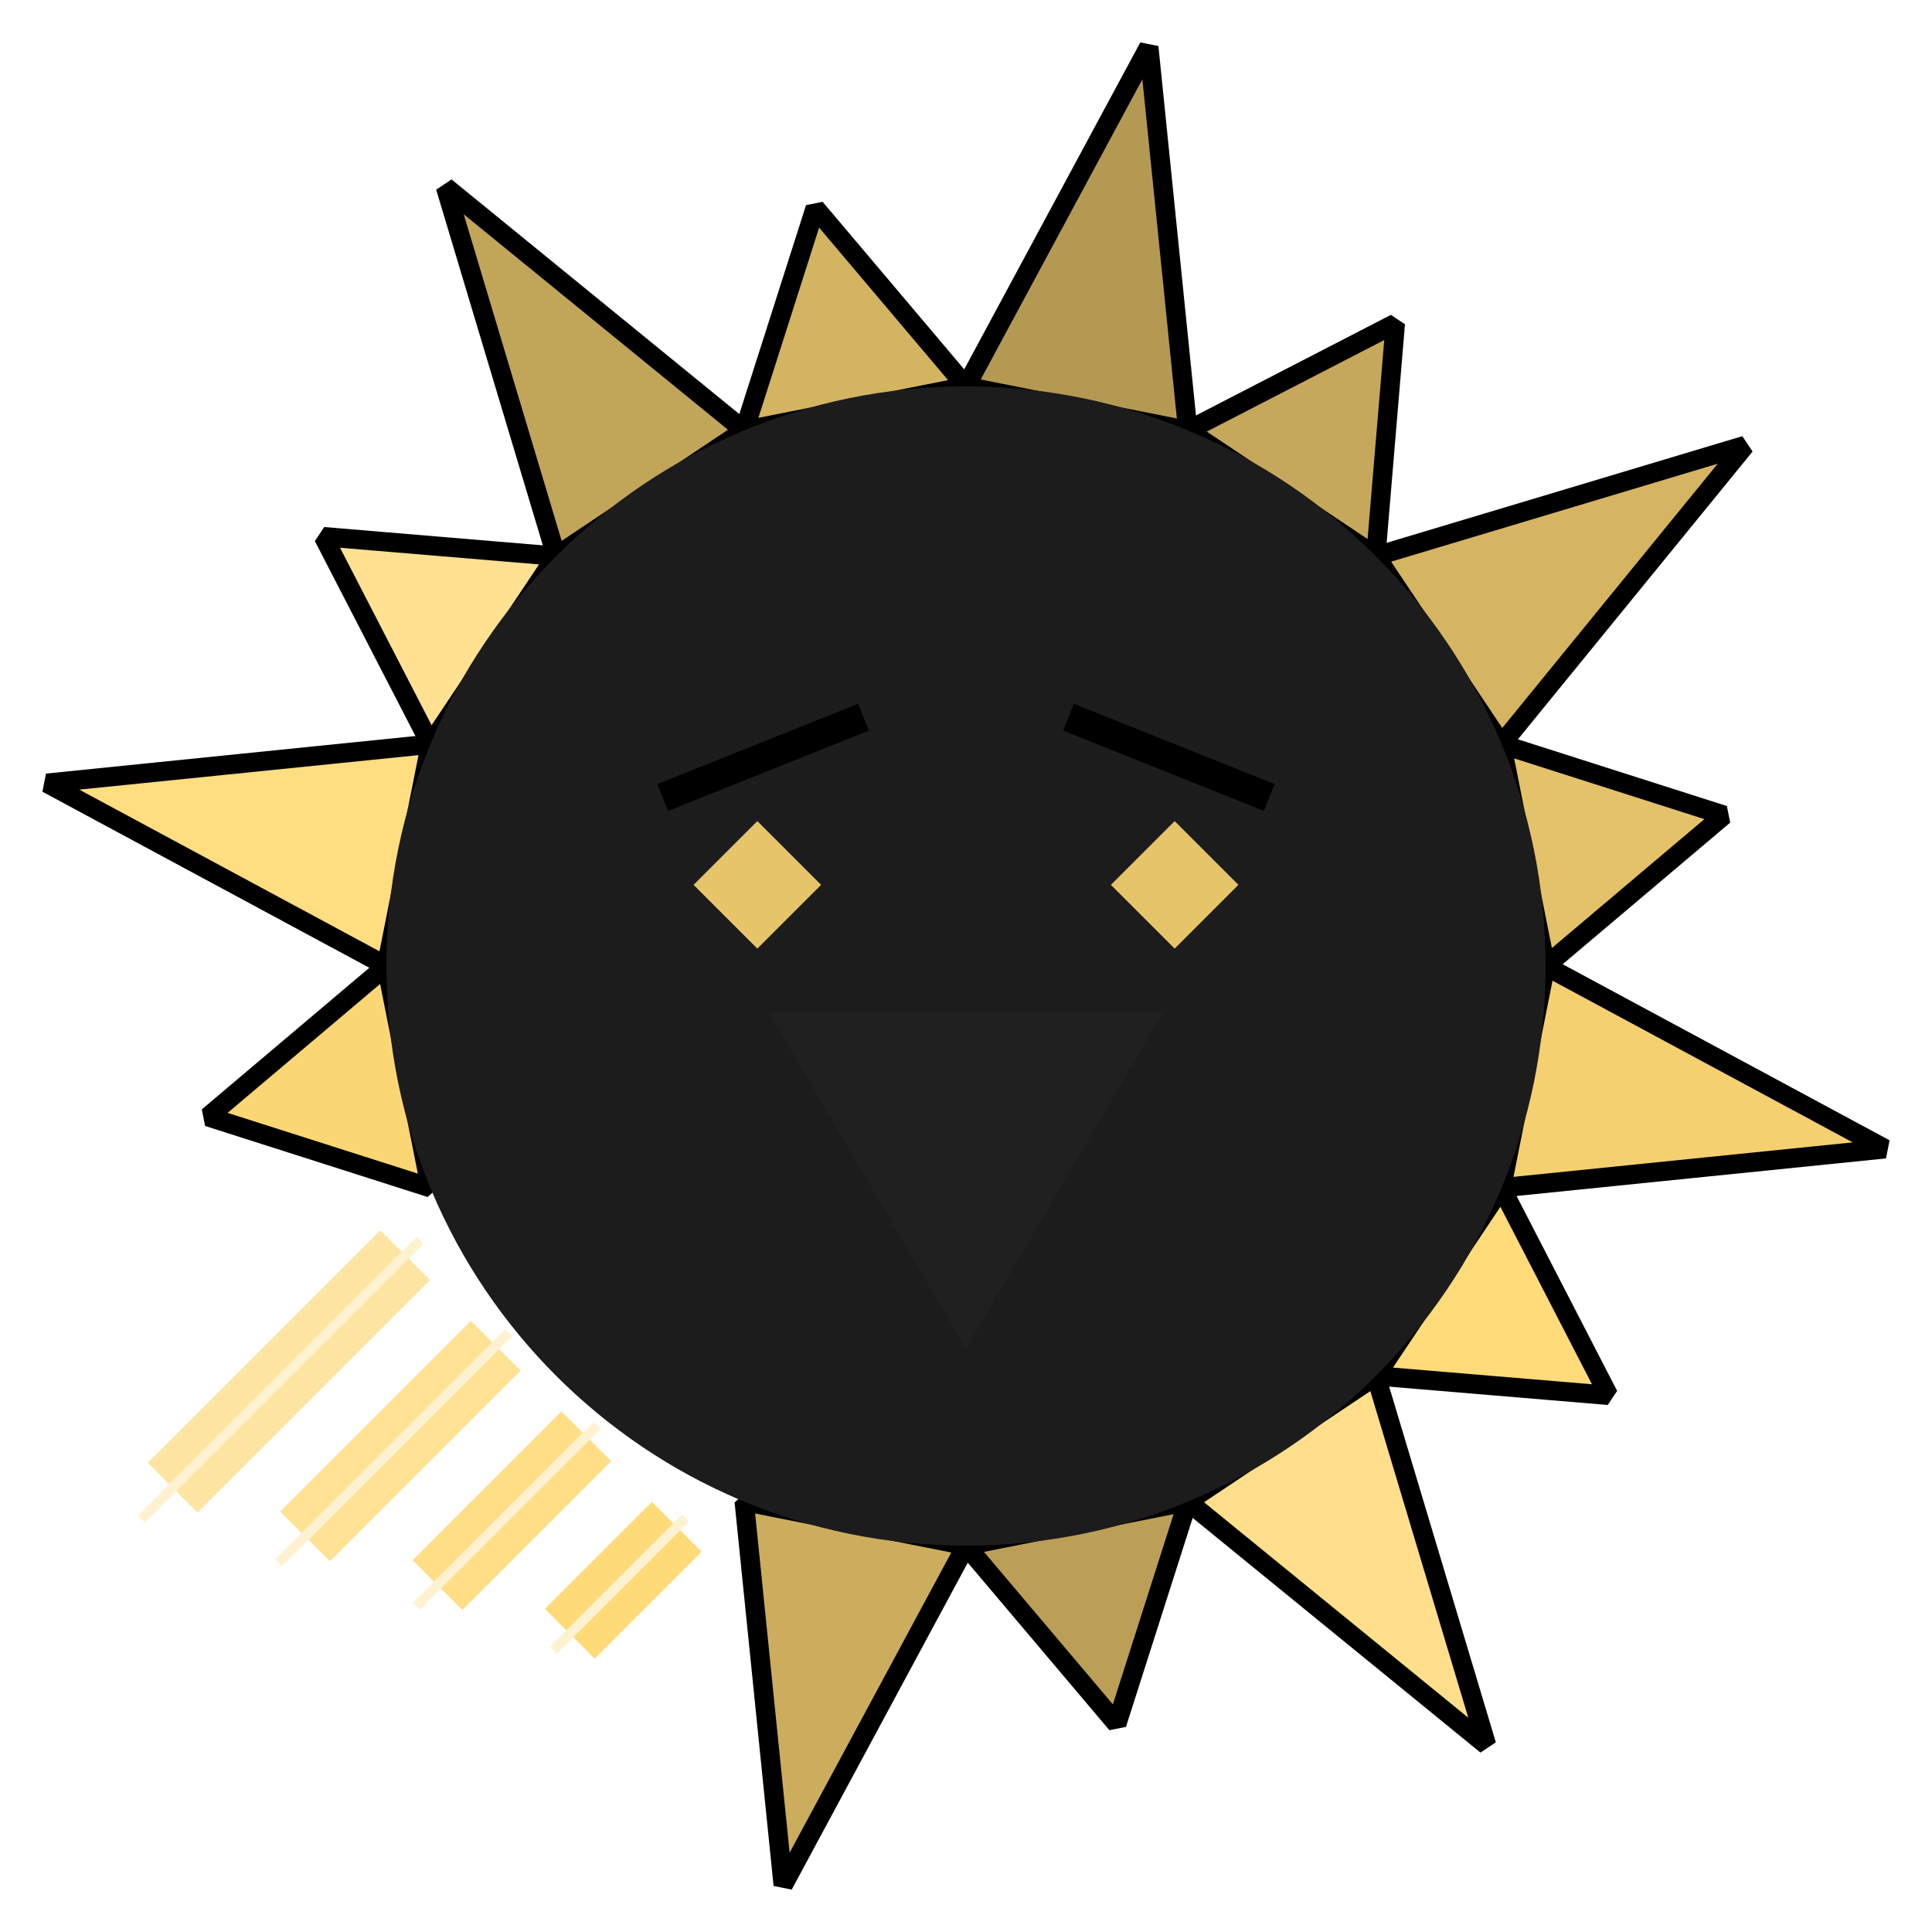
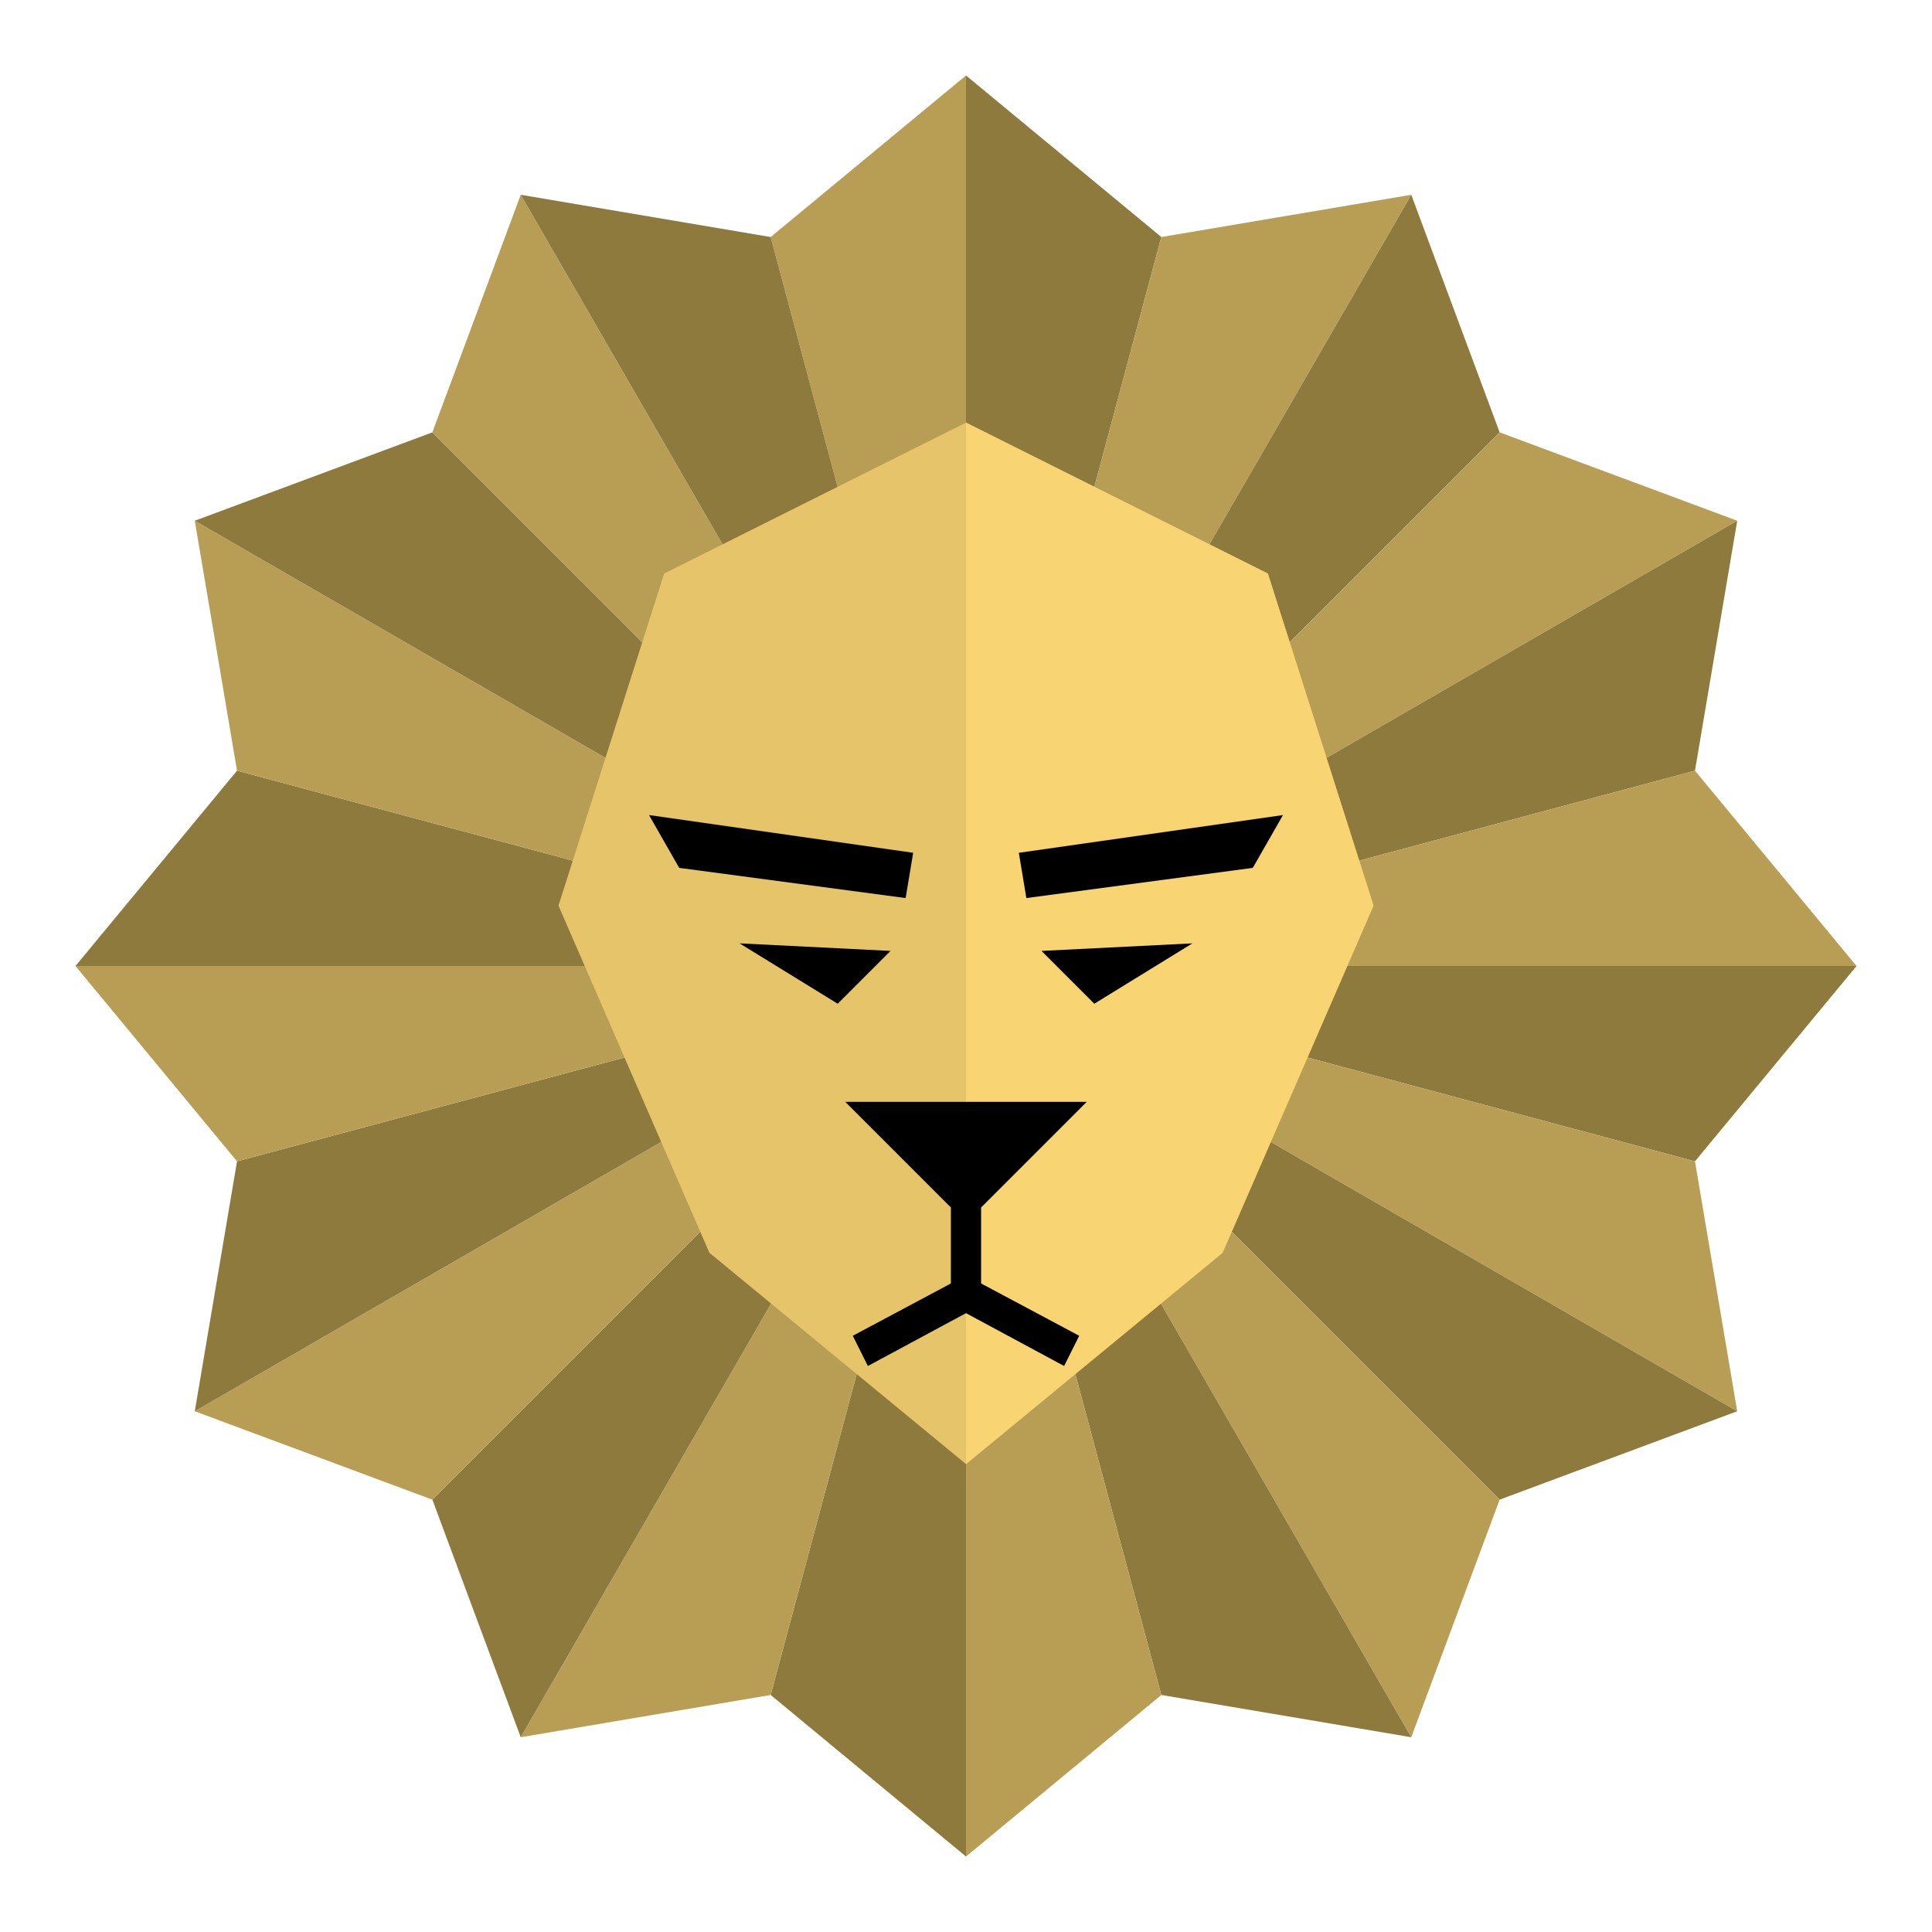
<svg xmlns="http://www.w3.org/2000/svg" width="180.622mm" height="180.622mm" viewBox="0 0 512 512" version="1.2" baseProfile="tiny">
  <defs>
</defs>
  <g fill="none" stroke="black" stroke-width="1" fill-rule="evenodd" stroke-linecap="square" stroke-linejoin="bevel">
-     <g fill="#b49953" fill-opacity="1" stroke="#000000" stroke-opacity="1" stroke-width="5.12" stroke-linecap="square" stroke-linejoin="bevel" transform="matrix(1,0,0,1,0,0)" font-family="" font-size="-1" font-weight="400" font-style="normal">
-       <polygon fill-rule="evenodd" vector-effect="none" points="256,102.4 304.445,12.451 314.78,114.092 " />
+     <g fill="#b89d55" fill-opacity="1" stroke="none" transform="matrix(1,0,0,1,0,0)" font-family="" font-size="-1" font-weight="400" font-style="normal">
+       <polygon fill-rule="evenodd" vector-effect="none" points="256,256 204.236,62.815 256,20 " />
    </g>
-     <g fill="#c5a85b" fill-opacity="1" stroke="#000000" stroke-opacity="1" stroke-width="5.12" stroke-linecap="square" stroke-linejoin="bevel" transform="matrix(1,0,0,1,0,0)" font-family="" font-size="-1" font-weight="400" font-style="normal">
-       <polygon fill-rule="evenodd" vector-effect="none" points="314.78,114.092 369.781,85.715 364.612,147.388 " />
+     <g fill="#8f7a3e" fill-opacity="1" stroke="none" transform="matrix(1,0,0,1,0,0)" font-family="" font-size="-1" font-weight="400" font-style="normal">
+       <polygon fill-rule="evenodd" vector-effect="none" points="256,256 256,20 307.764,62.815 " />
    </g>
-     <g fill="#d5b562" fill-opacity="1" stroke="#000000" stroke-opacity="1" stroke-width="5.12" stroke-linecap="square" stroke-linejoin="bevel" transform="matrix(1,0,0,1,0,0)" font-family="" font-size="-1" font-weight="400" font-style="normal">
-       <polygon fill-rule="evenodd" vector-effect="none" points="364.612,147.388 462.471,118.041 397.908,197.22 " />
+     <g fill="#b89d55" fill-opacity="1" stroke="none" transform="matrix(1,0,0,1,0,0)" font-family="" font-size="-1" font-weight="400" font-style="normal">
+       <polygon fill-rule="evenodd" vector-effect="none" points="256,256 307.764,62.815 374,51.618 " />
    </g>
-     <g fill="#e4c269" fill-opacity="1" stroke="#000000" stroke-opacity="1" stroke-width="5.12" stroke-linecap="square" stroke-linejoin="bevel" transform="matrix(1,0,0,1,0,0)" font-family="" font-size="-1" font-weight="400" font-style="normal">
-       <polygon fill-rule="evenodd" vector-effect="none" points="397.908,197.22 456.865,216.046 409.6,256 " />
+     <g fill="#8f7a3e" fill-opacity="1" stroke="none" transform="matrix(1,0,0,1,0,0)" font-family="" font-size="-1" font-weight="400" font-style="normal">
+       <polygon fill-rule="evenodd" vector-effect="none" points="256,256 374,51.618 397.421,114.579 " />
    </g>
-     <g fill="#f4d070" fill-opacity="1" stroke="#000000" stroke-opacity="1" stroke-width="5.12" stroke-linecap="square" stroke-linejoin="bevel" transform="matrix(1,0,0,1,0,0)" font-family="" font-size="-1" font-weight="400" font-style="normal">
-       <polygon fill-rule="evenodd" vector-effect="none" points="409.6,256 499.549,304.445 397.908,314.78 " />
+     <g fill="#b89d55" fill-opacity="1" stroke="none" transform="matrix(1,0,0,1,0,0)" font-family="" font-size="-1" font-weight="400" font-style="normal">
+       <polygon fill-rule="evenodd" vector-effect="none" points="256,256 397.421,114.579 460.382,138 " />
    </g>
-     <g fill="#ffdb7a" fill-opacity="1" stroke="#000000" stroke-opacity="1" stroke-width="5.12" stroke-linecap="square" stroke-linejoin="bevel" transform="matrix(1,0,0,1,0,0)" font-family="" font-size="-1" font-weight="400" font-style="normal">
-       <polygon fill-rule="evenodd" vector-effect="none" points="397.908,314.78 426.285,369.781 364.612,364.612 " />
+     <g fill="#8f7a3e" fill-opacity="1" stroke="none" transform="matrix(1,0,0,1,0,0)" font-family="" font-size="-1" font-weight="400" font-style="normal">
+       <polygon fill-rule="evenodd" vector-effect="none" points="256,256 460.382,138 449.185,204.236 " />
    </g>
-     <g fill="#ffdf8b" fill-opacity="1" stroke="#000000" stroke-opacity="1" stroke-width="5.12" stroke-linecap="square" stroke-linejoin="bevel" transform="matrix(1,0,0,1,0,0)" font-family="" font-size="-1" font-weight="400" font-style="normal">
-       <polygon fill-rule="evenodd" vector-effect="none" points="364.612,364.612 393.959,462.471 314.78,397.908 " />
+     <g fill="#b89d55" fill-opacity="1" stroke="none" transform="matrix(1,0,0,1,0,0)" font-family="" font-size="-1" font-weight="400" font-style="normal">
+       <polygon fill-rule="evenodd" vector-effect="none" points="256,256 449.185,204.236 492,256 " />
    </g>
-     <g fill="#bb9f56" fill-opacity="1" stroke="#000000" stroke-opacity="1" stroke-width="5.12" stroke-linecap="square" stroke-linejoin="bevel" transform="matrix(1,0,0,1,0,0)" font-family="" font-size="-1" font-weight="400" font-style="normal">
-       <polygon fill-rule="evenodd" vector-effect="none" points="314.78,397.908 295.954,456.865 256,409.6 " />
+     <g fill="#8f7a3e" fill-opacity="1" stroke="none" transform="matrix(1,0,0,1,0,0)" font-family="" font-size="-1" font-weight="400" font-style="normal">
+       <polygon fill-rule="evenodd" vector-effect="none" points="256,256 492,256 449.185,307.764 " />
    </g>
-     <g fill="#ccad5e" fill-opacity="1" stroke="#000000" stroke-opacity="1" stroke-width="5.12" stroke-linecap="square" stroke-linejoin="bevel" transform="matrix(1,0,0,1,0,0)" font-family="" font-size="-1" font-weight="400" font-style="normal">
-       <polygon fill-rule="evenodd" vector-effect="none" points="256,409.6 207.555,499.549 197.22,397.908 " />
+     <g fill="#b89d55" fill-opacity="1" stroke="none" transform="matrix(1,0,0,1,0,0)" font-family="" font-size="-1" font-weight="400" font-style="normal">
+       <polygon fill-rule="evenodd" vector-effect="none" points="256,256 449.185,307.764 460.382,374 " />
    </g>
-     <g fill="#fbd674" fill-opacity="1" stroke="#000000" stroke-opacity="1" stroke-width="5.12" stroke-linecap="square" stroke-linejoin="bevel" transform="matrix(1,0,0,1,0,0)" font-family="" font-size="-1" font-weight="400" font-style="normal">
-       <polygon fill-rule="evenodd" vector-effect="none" points="114.092,314.78 55.135,295.954 102.4,256 " />
+     <g fill="#8f7a3e" fill-opacity="1" stroke="none" transform="matrix(1,0,0,1,0,0)" font-family="" font-size="-1" font-weight="400" font-style="normal">
+       <polygon fill-rule="evenodd" vector-effect="none" points="256,256 460.382,374 397.421,397.421 " />
    </g>
-     <g fill="#ffdd81" fill-opacity="1" stroke="#000000" stroke-opacity="1" stroke-width="5.12" stroke-linecap="square" stroke-linejoin="bevel" transform="matrix(1,0,0,1,0,0)" font-family="" font-size="-1" font-weight="400" font-style="normal">
-       <polygon fill-rule="evenodd" vector-effect="none" points="102.4,256 12.451,207.555 114.092,197.22 " />
+     <g fill="#b89d55" fill-opacity="1" stroke="none" transform="matrix(1,0,0,1,0,0)" font-family="" font-size="-1" font-weight="400" font-style="normal">
+       <polygon fill-rule="evenodd" vector-effect="none" points="256,256 397.421,397.421 374,460.382 " />
    </g>
-     <g fill="#ffe191" fill-opacity="1" stroke="#000000" stroke-opacity="1" stroke-width="5.12" stroke-linecap="square" stroke-linejoin="bevel" transform="matrix(1,0,0,1,0,0)" font-family="" font-size="-1" font-weight="400" font-style="normal">
-       <polygon fill-rule="evenodd" vector-effect="none" points="114.092,197.22 85.715,142.219 147.388,147.388 " />
+     <g fill="#8f7a3e" fill-opacity="1" stroke="none" transform="matrix(1,0,0,1,0,0)" font-family="" font-size="-1" font-weight="400" font-style="normal">
+       <polygon fill-rule="evenodd" vector-effect="none" points="256,256 374,460.382 307.764,449.185 " />
    </g>
-     <g fill="#c1a559" fill-opacity="1" stroke="#000000" stroke-opacity="1" stroke-width="5.12" stroke-linecap="square" stroke-linejoin="bevel" transform="matrix(1,0,0,1,0,0)" font-family="" font-size="-1" font-weight="400" font-style="normal">
-       <polygon fill-rule="evenodd" vector-effect="none" points="147.388,147.388 118.041,49.529 197.22,114.092 " />
+     <g fill="#b89d55" fill-opacity="1" stroke="none" transform="matrix(1,0,0,1,0,0)" font-family="" font-size="-1" font-weight="400" font-style="normal">
+       <polygon fill-rule="evenodd" vector-effect="none" points="256,256 307.764,449.185 256,492 " />
    </g>
-     <g fill="#d3b461" fill-opacity="1" stroke="#000000" stroke-opacity="1" stroke-width="5.12" stroke-linecap="square" stroke-linejoin="bevel" transform="matrix(1,0,0,1,0,0)" font-family="" font-size="-1" font-weight="400" font-style="normal">
-       <polygon fill-rule="evenodd" vector-effect="none" points="197.22,114.092 216.046,55.135 256,102.4 " />
+     <g fill="#8f7a3e" fill-opacity="1" stroke="none" transform="matrix(1,0,0,1,0,0)" font-family="" font-size="-1" font-weight="400" font-style="normal">
+       <polygon fill-rule="evenodd" vector-effect="none" points="256,256 256,492 204.236,449.185 " />
    </g>
-     <g fill="#ffda78" fill-opacity="1" stroke="none" transform="matrix(-0.707107,-0.707107,0.707107,-0.707107,256,256)" font-family="" font-size="-1" font-weight="400" font-style="normal">
-       <rect x="-60.233" y="-199.369" width="18.664" height="40.086" />
+     <g fill="#b89d55" fill-opacity="1" stroke="none" transform="matrix(1,0,0,1,0,0)" font-family="" font-size="-1" font-weight="400" font-style="normal">
+       <polygon fill-rule="evenodd" vector-effect="none" points="256,256 204.236,449.185 138,460.382 " />
    </g>
-     <g fill="#ffda78" fill-opacity="1" stroke="#fff2d0" stroke-opacity="1" stroke-width="2.614" stroke-linecap="square" stroke-linejoin="bevel" transform="matrix(-0.707107,-0.707107,0.707107,-0.707107,256,256)" font-family="" font-size="-1" font-weight="400" font-style="normal">
-       <polyline fill="none" vector-effect="none" points="-50.901,-204.179 -50.901,-157.279 " />
+     <g fill="#8f7a3e" fill-opacity="1" stroke="none" transform="matrix(1,0,0,1,0,0)" font-family="" font-size="-1" font-weight="400" font-style="normal">
+       <polygon fill-rule="evenodd" vector-effect="none" points="256,256 138,460.382 114.579,397.421 " />
    </g>
-     <g fill="#ffde86" fill-opacity="1" stroke="none" transform="matrix(-0.707107,-0.707107,0.707107,-0.707107,256,256)" font-family="" font-size="-1" font-weight="400" font-style="normal">
-       <rect x="-26.299" y="-215.054" width="18.664" height="55.771" />
+     <g fill="#b89d55" fill-opacity="1" stroke="none" transform="matrix(1,0,0,1,0,0)" font-family="" font-size="-1" font-weight="400" font-style="normal">
+       <polygon fill-rule="evenodd" vector-effect="none" points="256,256 114.579,397.421 51.618,374 " />
    </g>
-     <g fill="#ffde86" fill-opacity="1" stroke="#fff2d0" stroke-opacity="1" stroke-width="2.614" stroke-linecap="square" stroke-linejoin="bevel" transform="matrix(-0.707107,-0.707107,0.707107,-0.707107,256,256)" font-family="" font-size="-1" font-weight="400" font-style="normal">
-       <polyline fill="none" vector-effect="none" points="-16.967,-221.747 -16.967,-156.495 " />
+     <g fill="#8f7a3e" fill-opacity="1" stroke="none" transform="matrix(1,0,0,1,0,0)" font-family="" font-size="-1" font-weight="400" font-style="normal">
+       <polygon fill-rule="evenodd" vector-effect="none" points="256,256 51.618,374 62.815,307.764 " />
    </g>
-     <g fill="#ffe294" fill-opacity="1" stroke="none" transform="matrix(-0.707107,-0.707107,0.707107,-0.707107,256,256)" font-family="" font-size="-1" font-weight="400" font-style="normal">
-       <rect x="7.635" y="-230.74" width="18.664" height="71.457" />
+     <g fill="#b89d55" fill-opacity="1" stroke="none" transform="matrix(1,0,0,1,0,0)" font-family="" font-size="-1" font-weight="400" font-style="normal">
+       <polygon fill-rule="evenodd" vector-effect="none" points="256,256 62.815,307.764 20,256 " />
    </g>
-     <g fill="#ffe294" fill-opacity="1" stroke="#fff2d0" stroke-opacity="1" stroke-width="2.614" stroke-linecap="square" stroke-linejoin="bevel" transform="matrix(-0.707107,-0.707107,0.707107,-0.707107,256,256)" font-family="" font-size="-1" font-weight="400" font-style="normal">
-       <polyline fill="none" vector-effect="none" points="16.967,-239.315 16.967,-155.71 " />
+     <g fill="#8f7a3e" fill-opacity="1" stroke="none" transform="matrix(1,0,0,1,0,0)" font-family="" font-size="-1" font-weight="400" font-style="normal">
+       <polygon fill-rule="evenodd" vector-effect="none" points="256,256 20,256 62.815,204.236 " />
    </g>
-     <g fill="#ffe5a2" fill-opacity="1" stroke="none" transform="matrix(-0.707107,-0.707107,0.707107,-0.707107,256,256)" font-family="" font-size="-1" font-weight="400" font-style="normal">
-       <rect x="41.569" y="-246.426" width="18.664" height="87.142" />
+     <g fill="#b89d55" fill-opacity="1" stroke="none" transform="matrix(1,0,0,1,0,0)" font-family="" font-size="-1" font-weight="400" font-style="normal">
+       <polygon fill-rule="evenodd" vector-effect="none" points="256,256 62.815,204.236 51.618,138 " />
    </g>
-     <g fill="#ffe5a2" fill-opacity="1" stroke="#fff2d0" stroke-opacity="1" stroke-width="2.614" stroke-linecap="square" stroke-linejoin="bevel" transform="matrix(-0.707107,-0.707107,0.707107,-0.707107,256,256)" font-family="" font-size="-1" font-weight="400" font-style="normal">
-       <polyline fill="none" vector-effect="none" points="50.901,-256.883 50.901,-154.926 " />
+     <g fill="#8f7a3e" fill-opacity="1" stroke="none" transform="matrix(1,0,0,1,0,0)" font-family="" font-size="-1" font-weight="400" font-style="normal">
+       <polygon fill-rule="evenodd" vector-effect="none" points="256,256 51.618,138 114.579,114.579 " />
    </g>
-     <g fill="#d3b461" fill-opacity="1" stroke="#000000" stroke-opacity="1" stroke-width="5.12" stroke-linecap="square" stroke-linejoin="bevel" transform="matrix(1,0,0,1,0,0)" font-family="" font-size="-1" font-weight="400" font-style="normal">
- </g>
-     <g fill="#1c1c1c" fill-opacity="1" stroke="none" transform="matrix(1,0,0,1,0,0)" font-family="" font-size="-1" font-weight="400" font-style="normal">
-       <circle cx="256" cy="256" r="153.6" />
+     <g fill="#b89d55" fill-opacity="1" stroke="none" transform="matrix(1,0,0,1,0,0)" font-family="" font-size="-1" font-weight="400" font-style="normal">
+       <polygon fill-rule="evenodd" vector-effect="none" points="256,256 114.579,114.579 138,51.618 " />
    </g>
-     <g fill="#202020" fill-opacity="1" stroke="none" transform="matrix(1,0,0,1,0,0)" font-family="" font-size="-1" font-weight="400" font-style="normal">
-       <polygon fill-rule="evenodd" vector-effect="none" points="203.776,268.288 308.224,268.288 256,357.376 " />
+     <g fill="#8f7a3e" fill-opacity="1" stroke="none" transform="matrix(1,0,0,1,0,0)" font-family="" font-size="-1" font-weight="400" font-style="normal">
+       <polygon fill-rule="evenodd" vector-effect="none" points="256,256 138,51.618 204.236,62.815 " />
    </g>
    <g fill="#e6c46a" fill-opacity="1" stroke="none" transform="matrix(1,0,0,1,0,0)" font-family="" font-size="-1" font-weight="400" font-style="normal">
-       <polygon fill-rule="evenodd" vector-effect="none" points="200.704,217.6 217.6,234.496 200.704,251.392 183.808,234.496 " />
-       <polygon fill-rule="evenodd" vector-effect="none" points="311.296,217.6 328.192,234.496 311.296,251.392 294.4,234.496 " />
+       <polygon fill-rule="evenodd" vector-effect="none" points="256,112 336,152 364,240 324,332 256,388 188,332 148,240 176,152 " />
    </g>
-     <g fill="#e6c46a" fill-opacity="1" stroke="#000000" stroke-opacity="1" stroke-width="7.68" stroke-linecap="square" stroke-linejoin="bevel" transform="matrix(1,0,0,1,0,0)" font-family="" font-size="-1" font-weight="400" font-style="normal">
-       <polyline fill="none" vector-effect="none" points="179.2,209.92 225.28,191.488 " />
-       <polyline fill="none" vector-effect="none" points="332.8,209.92 286.72,191.488 " />
+     <g fill="#f8d472" fill-opacity="1" stroke="none" transform="matrix(1,0,0,1,0,0)" font-family="" font-size="-1" font-weight="400" font-style="normal">
+       <polygon fill-rule="evenodd" vector-effect="none" points="256,112 336,152 364,240 324,332 256,388 " />
+     </g>
+     <g fill="#000000" fill-opacity="1" stroke="none" transform="matrix(1,0,0,1,0,0)" font-family="" font-size="-1" font-weight="400" font-style="normal">
+       <polygon fill-rule="evenodd" vector-effect="none" points="172,216 242,226 240,238 180,230 " />
+       <polygon fill-rule="evenodd" vector-effect="none" points="340,216 270,226 272,238 332,230 " />
+       <polygon fill-rule="evenodd" vector-effect="none" points="196,250 236,252 222,266 " />
+       <polygon fill-rule="evenodd" vector-effect="none" points="316,250 276,252 290,266 " />
+       <polygon fill-rule="evenodd" vector-effect="none" points="224,292 288,292 256,324 " />
+       <polygon fill-rule="evenodd" vector-effect="none" points="252,320 260,320 260,344 252,344 " />
+       <polygon fill-rule="evenodd" vector-effect="none" points="256,338 256,348 230,362 226,354 " />
+       <polygon fill-rule="evenodd" vector-effect="none" points="256,338 256,348 282,362 286,354 " />
    </g>
  </g>
</svg>
